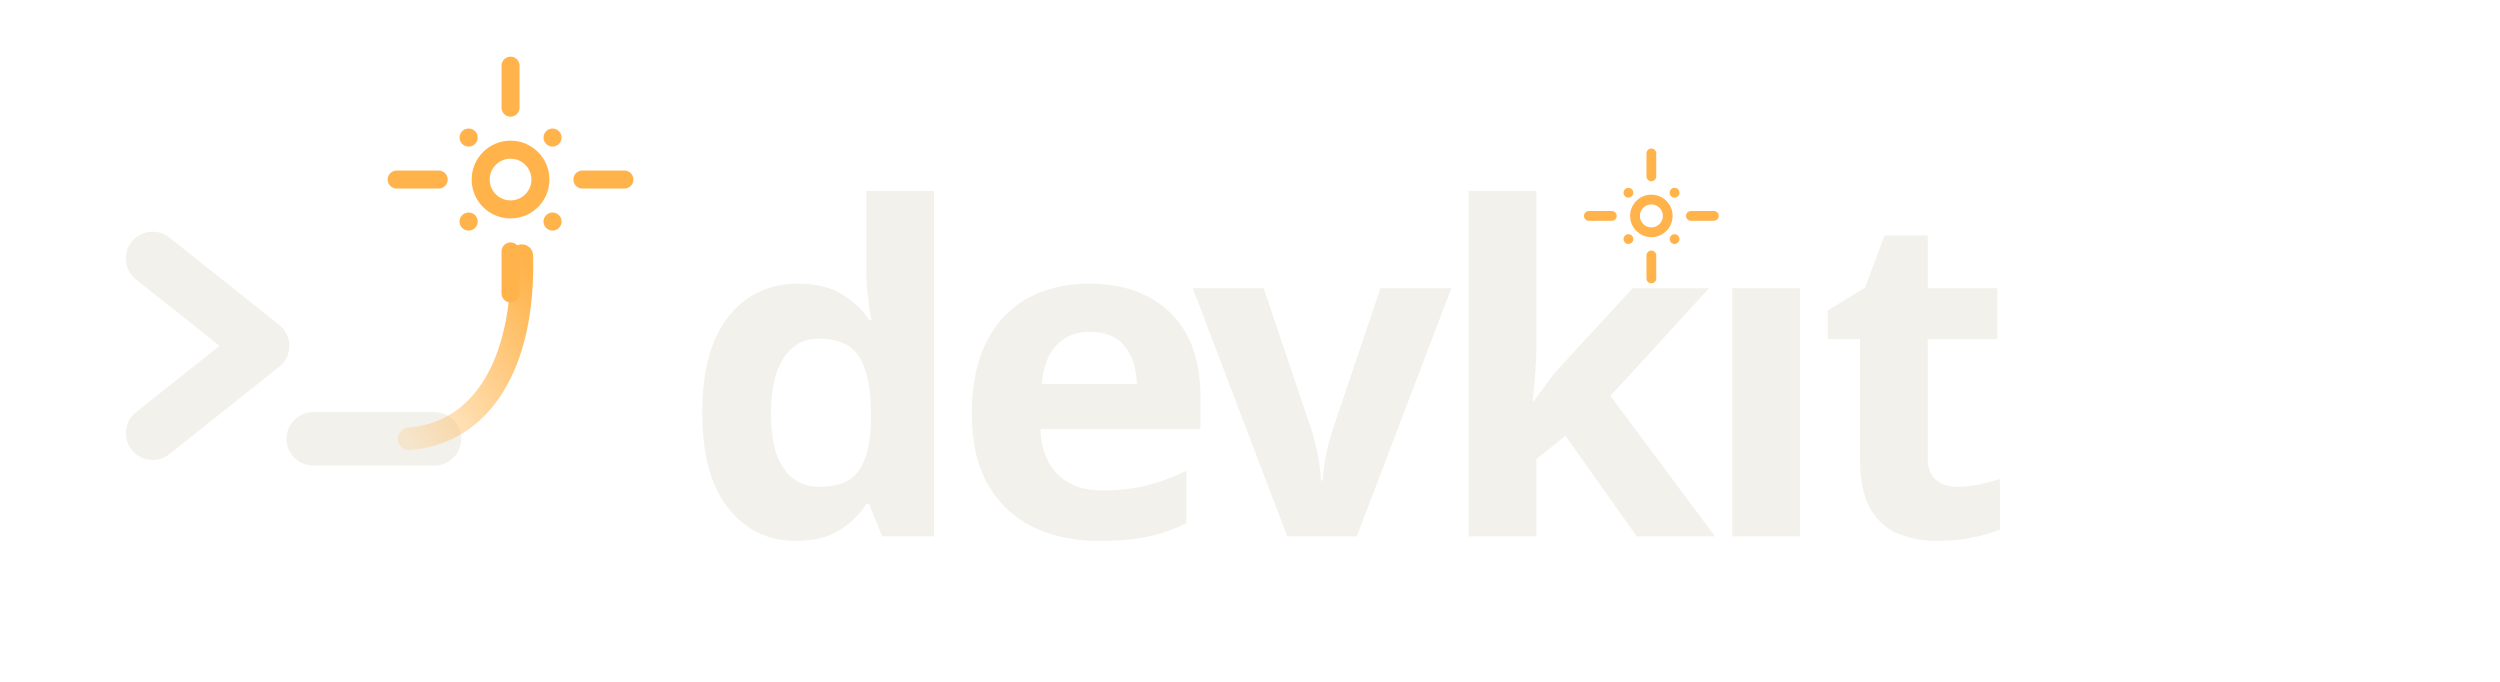
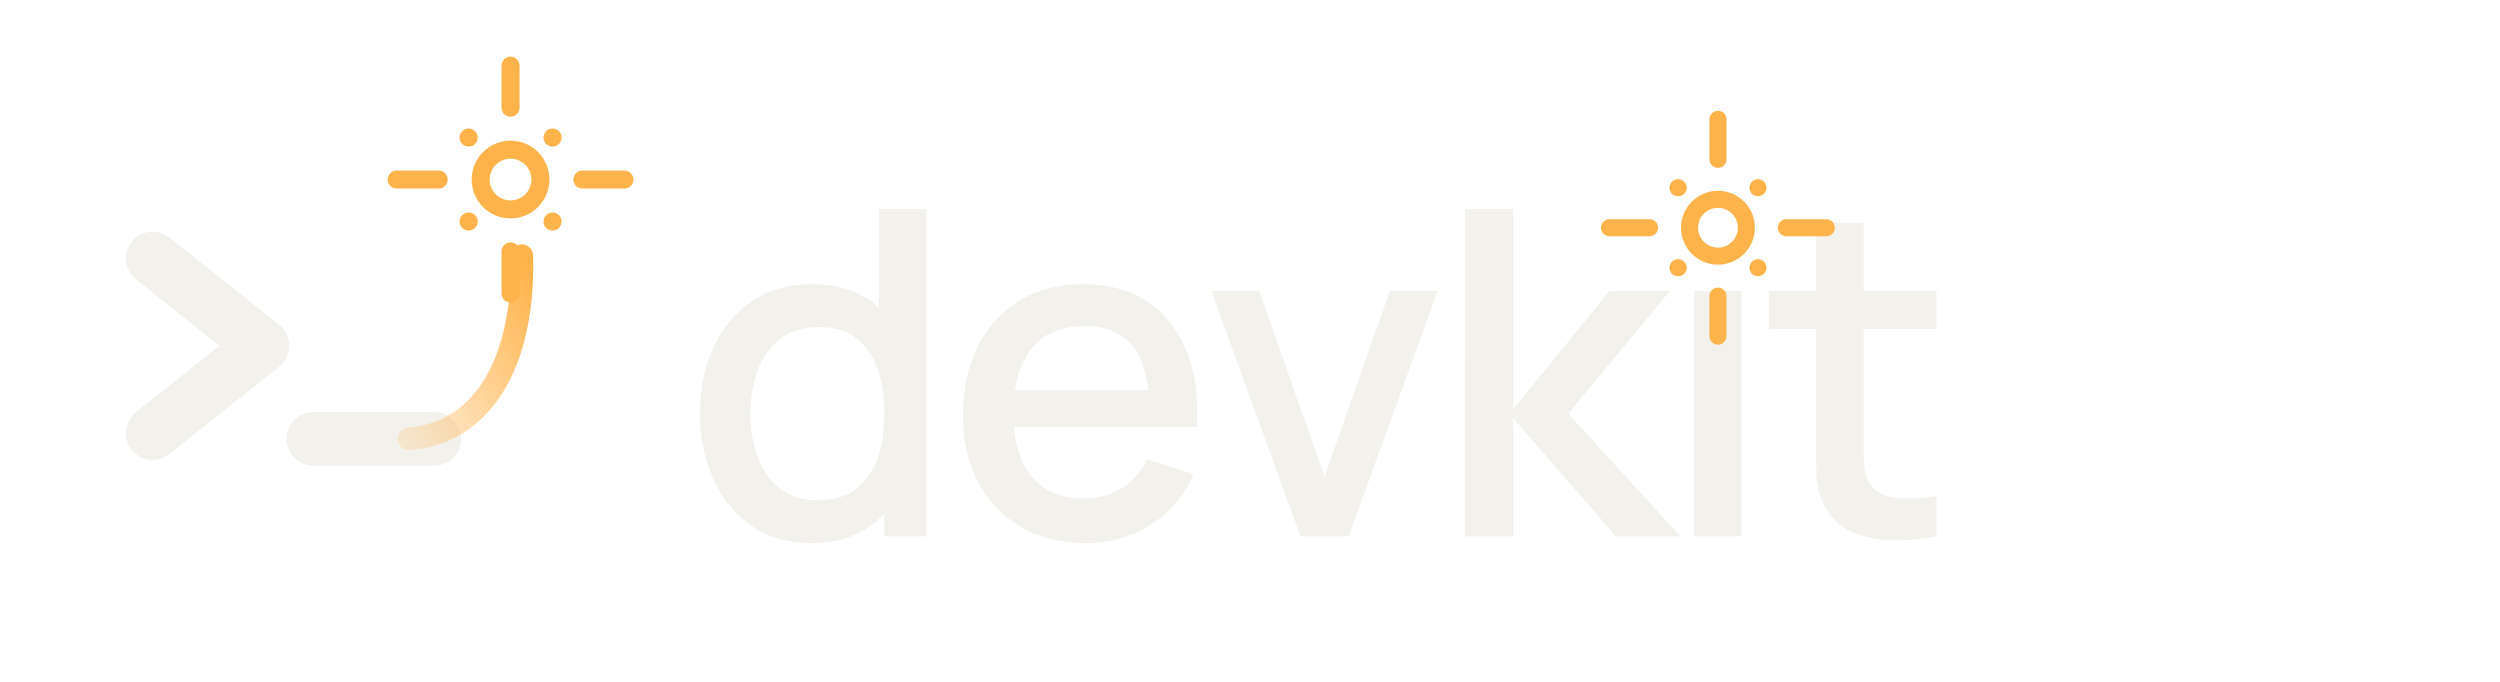
<svg xmlns="http://www.w3.org/2000/svg" width="1100" height="300" viewBox="0 0 1100 300">
  <defs>
    <radialGradient id="glow">
      <stop offset="0" stop-color="#FFB34A" stop-opacity="0.45" />
      <stop offset="0.45" stop-color="#FFB34A" stop-opacity="0.12" />
      <stop offset="1" stop-color="#FFB34A" stop-opacity="0" />
    </radialGradient>
    <linearGradient id="trail" x1="0" y1="1" x2="1" y2="0">
      <stop offset="0" stop-color="#FFB34A" stop-opacity="0.2" />
      <stop offset="1" stop-color="#FFB34A" stop-opacity="1" />
    </linearGradient>
    <linearGradient id="trailsoft" x1="0" y1="1" x2="1" y2="0">
      <stop offset="0" stop-color="#FFB34A" stop-opacity="0" />
      <stop offset="1" stop-color="#FFB34A" stop-opacity="0.55" />
    </linearGradient>
    <filter id="blur6" x="-50%" y="-50%" width="200%" height="200%">
      <feGaussianBlur stdDeviation="6" />
    </filter>
    <filter id="blur14" x="-50%" y="-50%" width="200%" height="200%">
      <feGaussianBlur stdDeviation="14" />
    </filter>
  </defs>
  <g transform="translate(-6,-14) scale(0.62)">
    <path d="M118 206 L196 268 L118 330" fill="none" stroke="#F3F1EB" stroke-width="38" stroke-linecap="round" stroke-linejoin="round" />
    <path d="M232 334 H318" stroke="#F3F1EB" stroke-width="38" stroke-linecap="round" />
    <path d="M300 334 C 352 330, 382 280, 380 204" fill="none" stroke="url(#trail)" stroke-width="16" stroke-linecap="round" />
    <g fill="none" stroke="#FFB34A" stroke-width="12.8" stroke-linecap="round" stroke-linejoin="round">
      <circle cx="372" cy="150" r="21.2" />
      <path d="M372.0 69.2 L372.0 99.0" />
      <path d="M372.0 201.0 L372.0 230.8" />
      <path d="M291.2 150.0 L321.0 150.0" />
      <path d="M423.0 150.0 L452.8 150.0" />
      <path d="M342.2 120.2 L342.3 120.2" />
      <path d="M401.8 120.2 L401.8 120.2" />
      <path d="M342.2 179.8 L342.3 179.8" />
      <path d="M401.8 179.8 L401.8 179.8" />
    </g>
  </g>
-   <text x="300" y="236" font-family="Manrope" font-size="200" font-weight="700" letter-spacing="-8" fill="#F3F1EB">devkıt</text>
-   <g fill="none" stroke="#FFB34A" stroke-width="4.3" stroke-linecap="round" stroke-linejoin="round">
-     <circle cx="726.6" cy="95.0" r="7.2" />
-     <path d="M726.6 67.5 L726.6 77.6" />
-     <path d="M726.6 112.4 L726.6 122.5" />
-     <path d="M699.1 95.0 L709.2 95.0" />
-     <path d="M744.0 95.0 L754.1 95.0" />
-     <path d="M716.5 84.8 L716.5 84.8" />
-     <path d="M736.8 84.8 L736.8 84.8" />
-     <path d="M716.5 105.2 L716.5 105.2" />
-     <path d="M736.8 105.2 L736.8 105.2" />
+   <path transform="translate(300.0,236.0) scale(0.1)" d="M569 30Q418 30 308.5 -45Q199 -120 139.5 -249.5Q80 -379 80 -541Q80 -704 140 -832.5Q200 -961 310.5 -1035.5Q421 -1110 573 -1110Q726 -1110 831 -1036Q850 -1022 867 -1006L867 -1440L1077 -1440L1077 0L891 0L891 -99Q863 -70 829 -46Q724 30 569 30ZM598 -159Q701 -159 766 -208Q831 -257 861 -343Q891 -429 891 -541Q891 -653 860.5 -739Q830 -825 766.5 -873Q703 -921 605 -921Q501 -921 434 -870Q367 -819 334.5 -733Q302 -647 302 -541Q302 -434 334.5 -347.5Q367 -261 432.5 -210Q498 -159 598 -159ZM1776 30Q1615 30 1493.5 -40.5Q1372 -111 1304.5 -237.5Q1237 -364 1237 -531Q1237 -708 1303.5 -838Q1370 -968 1489 -1039Q1608 -1110 1766 -1110Q1931 -1110 2047 -1033.5Q2163 -957 2220.5 -816Q2278 -675 2266 -481L1461 -481Q1473 -345 1538 -265Q1617 -167 1766 -167Q1864 -167 1935.5 -211.5Q2007 -256 2047 -339L2252 -274Q2189 -129 2061 -49.5Q1933 30 1776 30ZM2052 -644Q2038 -767 1986 -835Q1916 -925 1774 -925Q1617 -925 1538 -826Q1483 -757 1466 -644ZM2722 0L2330 -1080L2541 -1080L2828 -262L3115 -1080L3326 -1080L2934 0ZM3445 0L3446 -1440L3658 -1440L3658 -560L4082 -1080L4348 -1080L3900 -540L4394 0L4110 0L3658 -520L3658 0ZM4454 0L4454 -1080L4663 -1080L4663 0ZM5521 0Q5419 20 5321 17Q5223 14 5146 -21Q5069 -56 5030 -131Q4995 -198 4992.5 -267.5Q4990 -337 4990 -425L4990 -912L4783 -912L4783 -1080L4990 -1080L4990 -1380L5200 -1380L5200 -1080L5521 -1080L5521 -912L5200 -912L5200 -435Q5200 -370 5201.5 -322Q5203 -274 5222 -241Q5258 -179 5336.5 -170.5Q5415 -162 5521 -177Z" fill="#F3F1EB" />
+   <g fill="none" stroke="#FFB34A" stroke-width="7.5" stroke-linecap="round" stroke-linejoin="round">
+     <circle cx="755.9" cy="100.2" r="12.5" />
+     <path d="M755.9 52.5 L755.9 70.1" />
+     <path d="M755.9 130.3 L755.9 147.9" />
+     <path d="M708.2 100.2 L725.8 100.2" />
+     <path d="M786.0 100.2 L803.6 100.2" />
+     <path d="M738.3 82.6 L738.4 82.6" />
+     <path d="M773.5 82.6 L773.5 82.6" />
+     <path d="M738.3 117.8 L738.4 117.8" />
+     <path d="M773.5 117.8 L773.5 117.8" />
  </g>
</svg>
